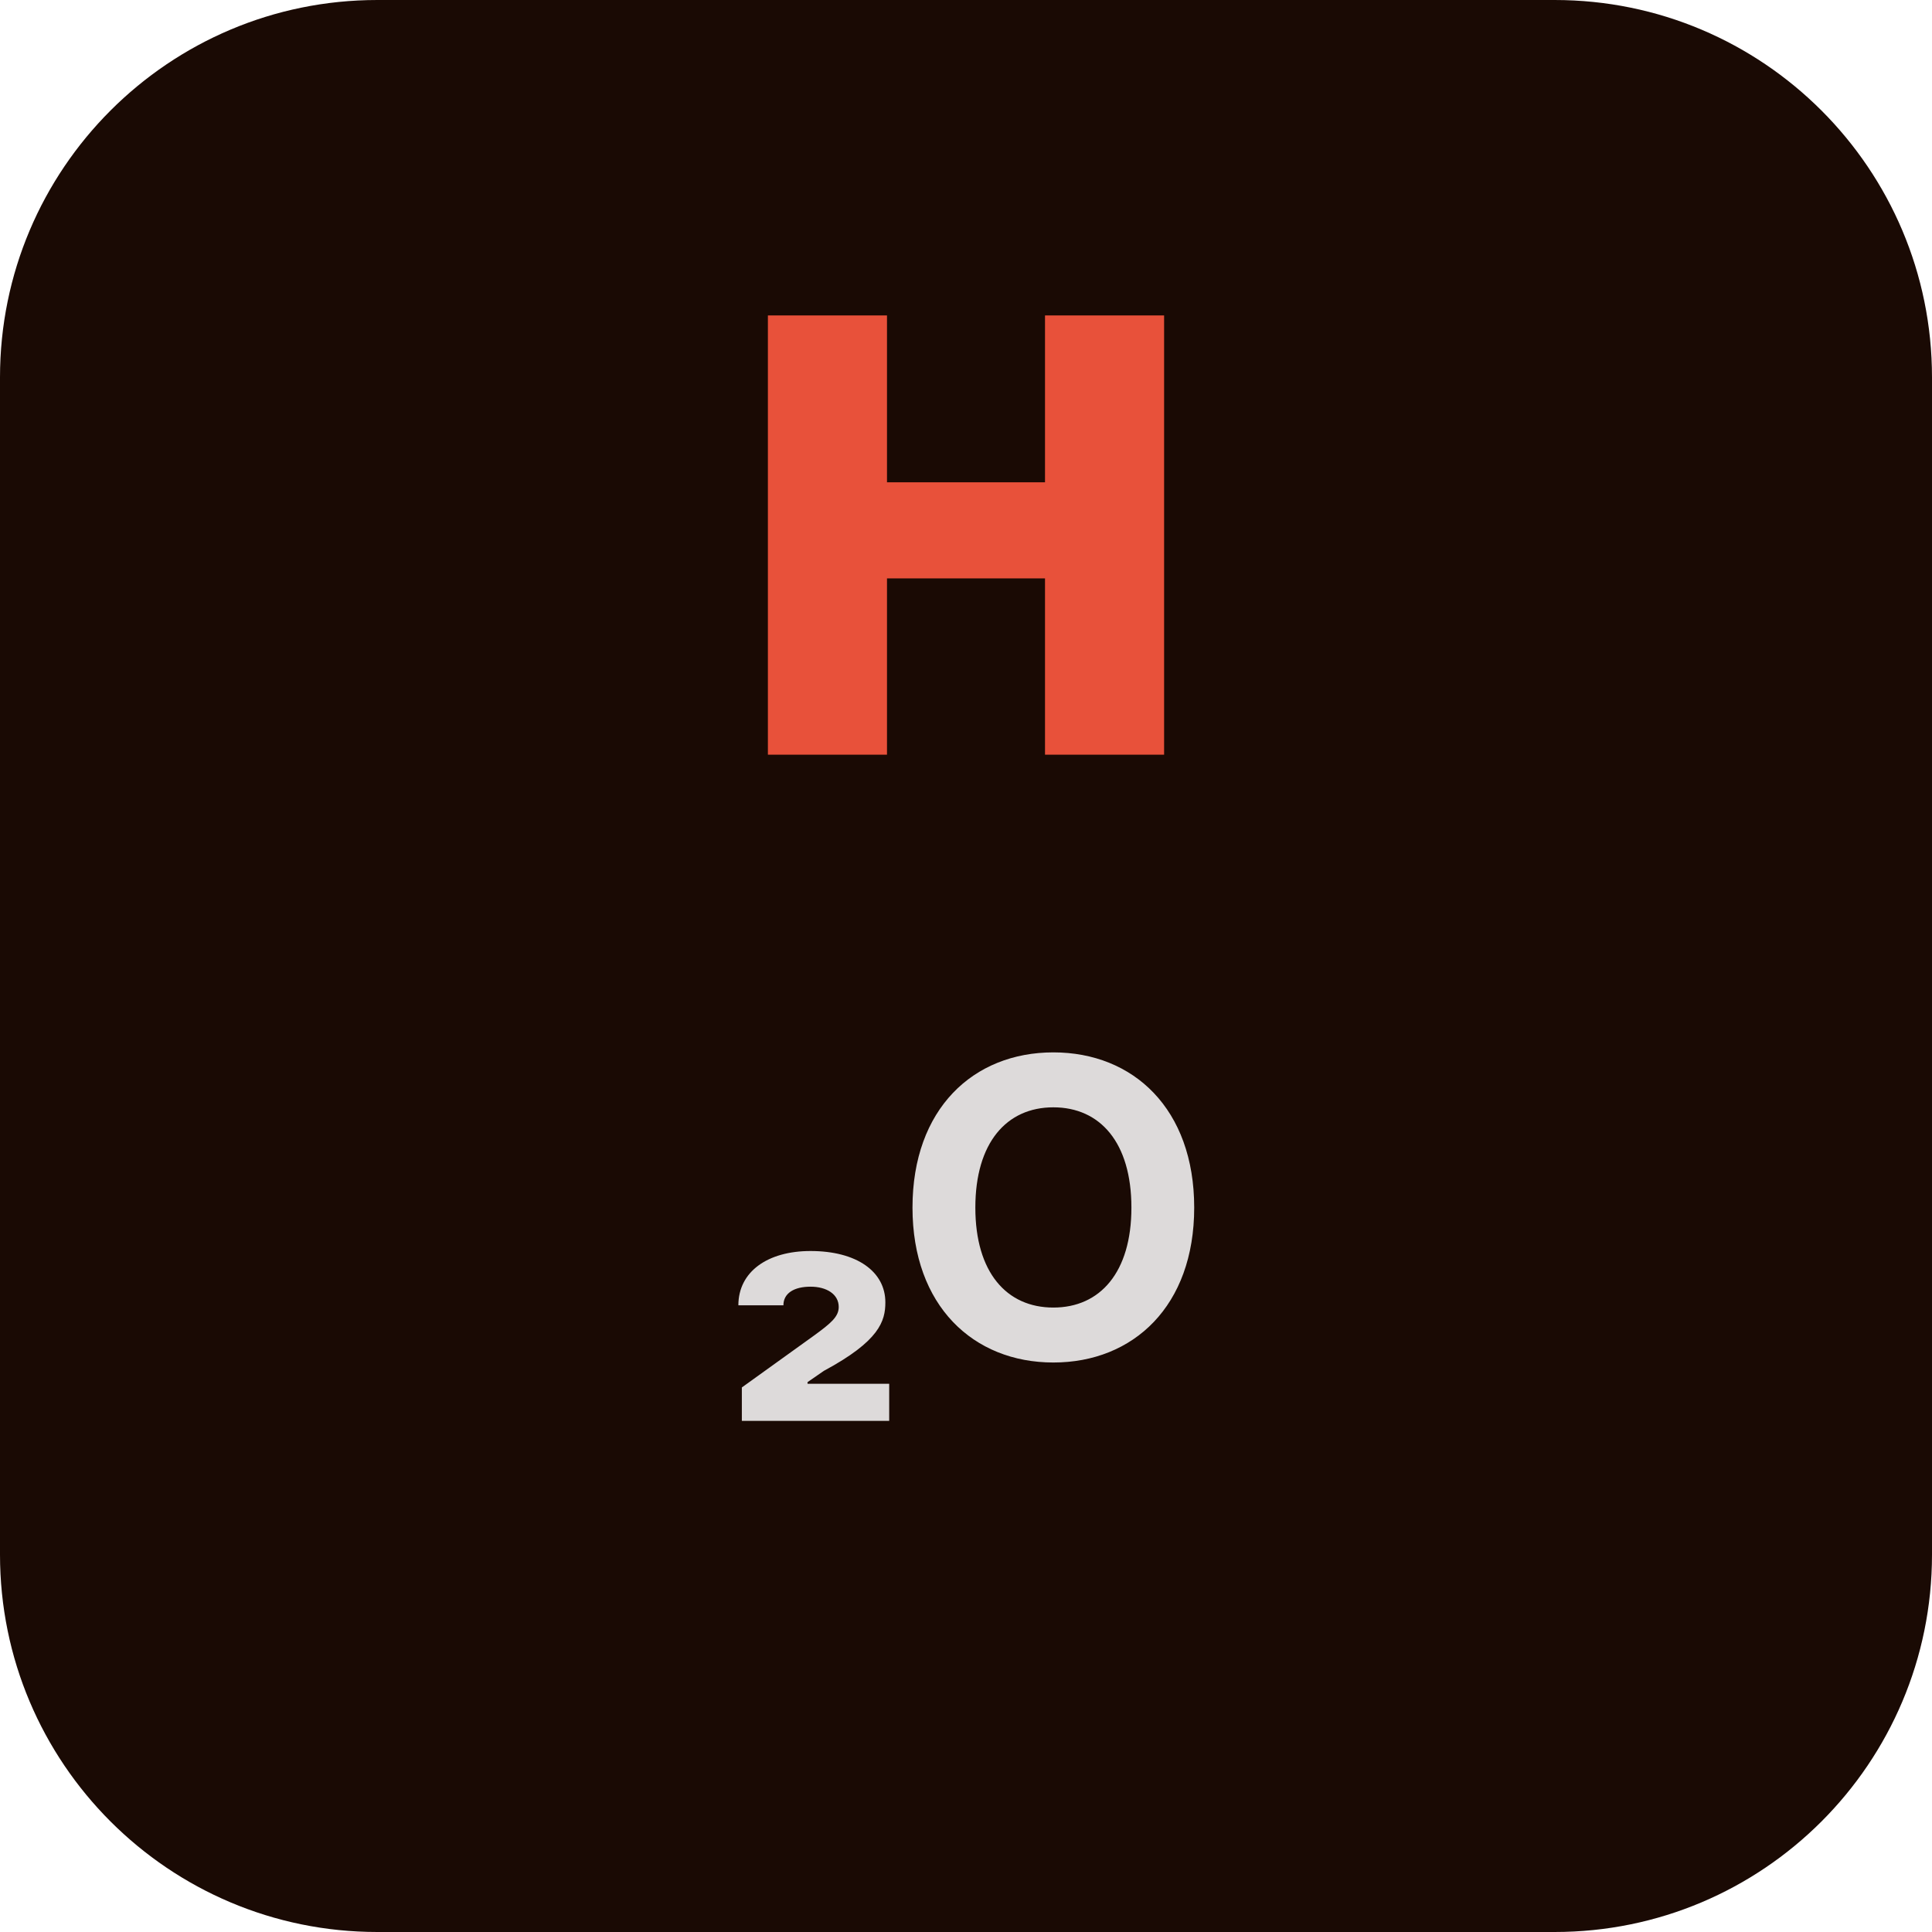
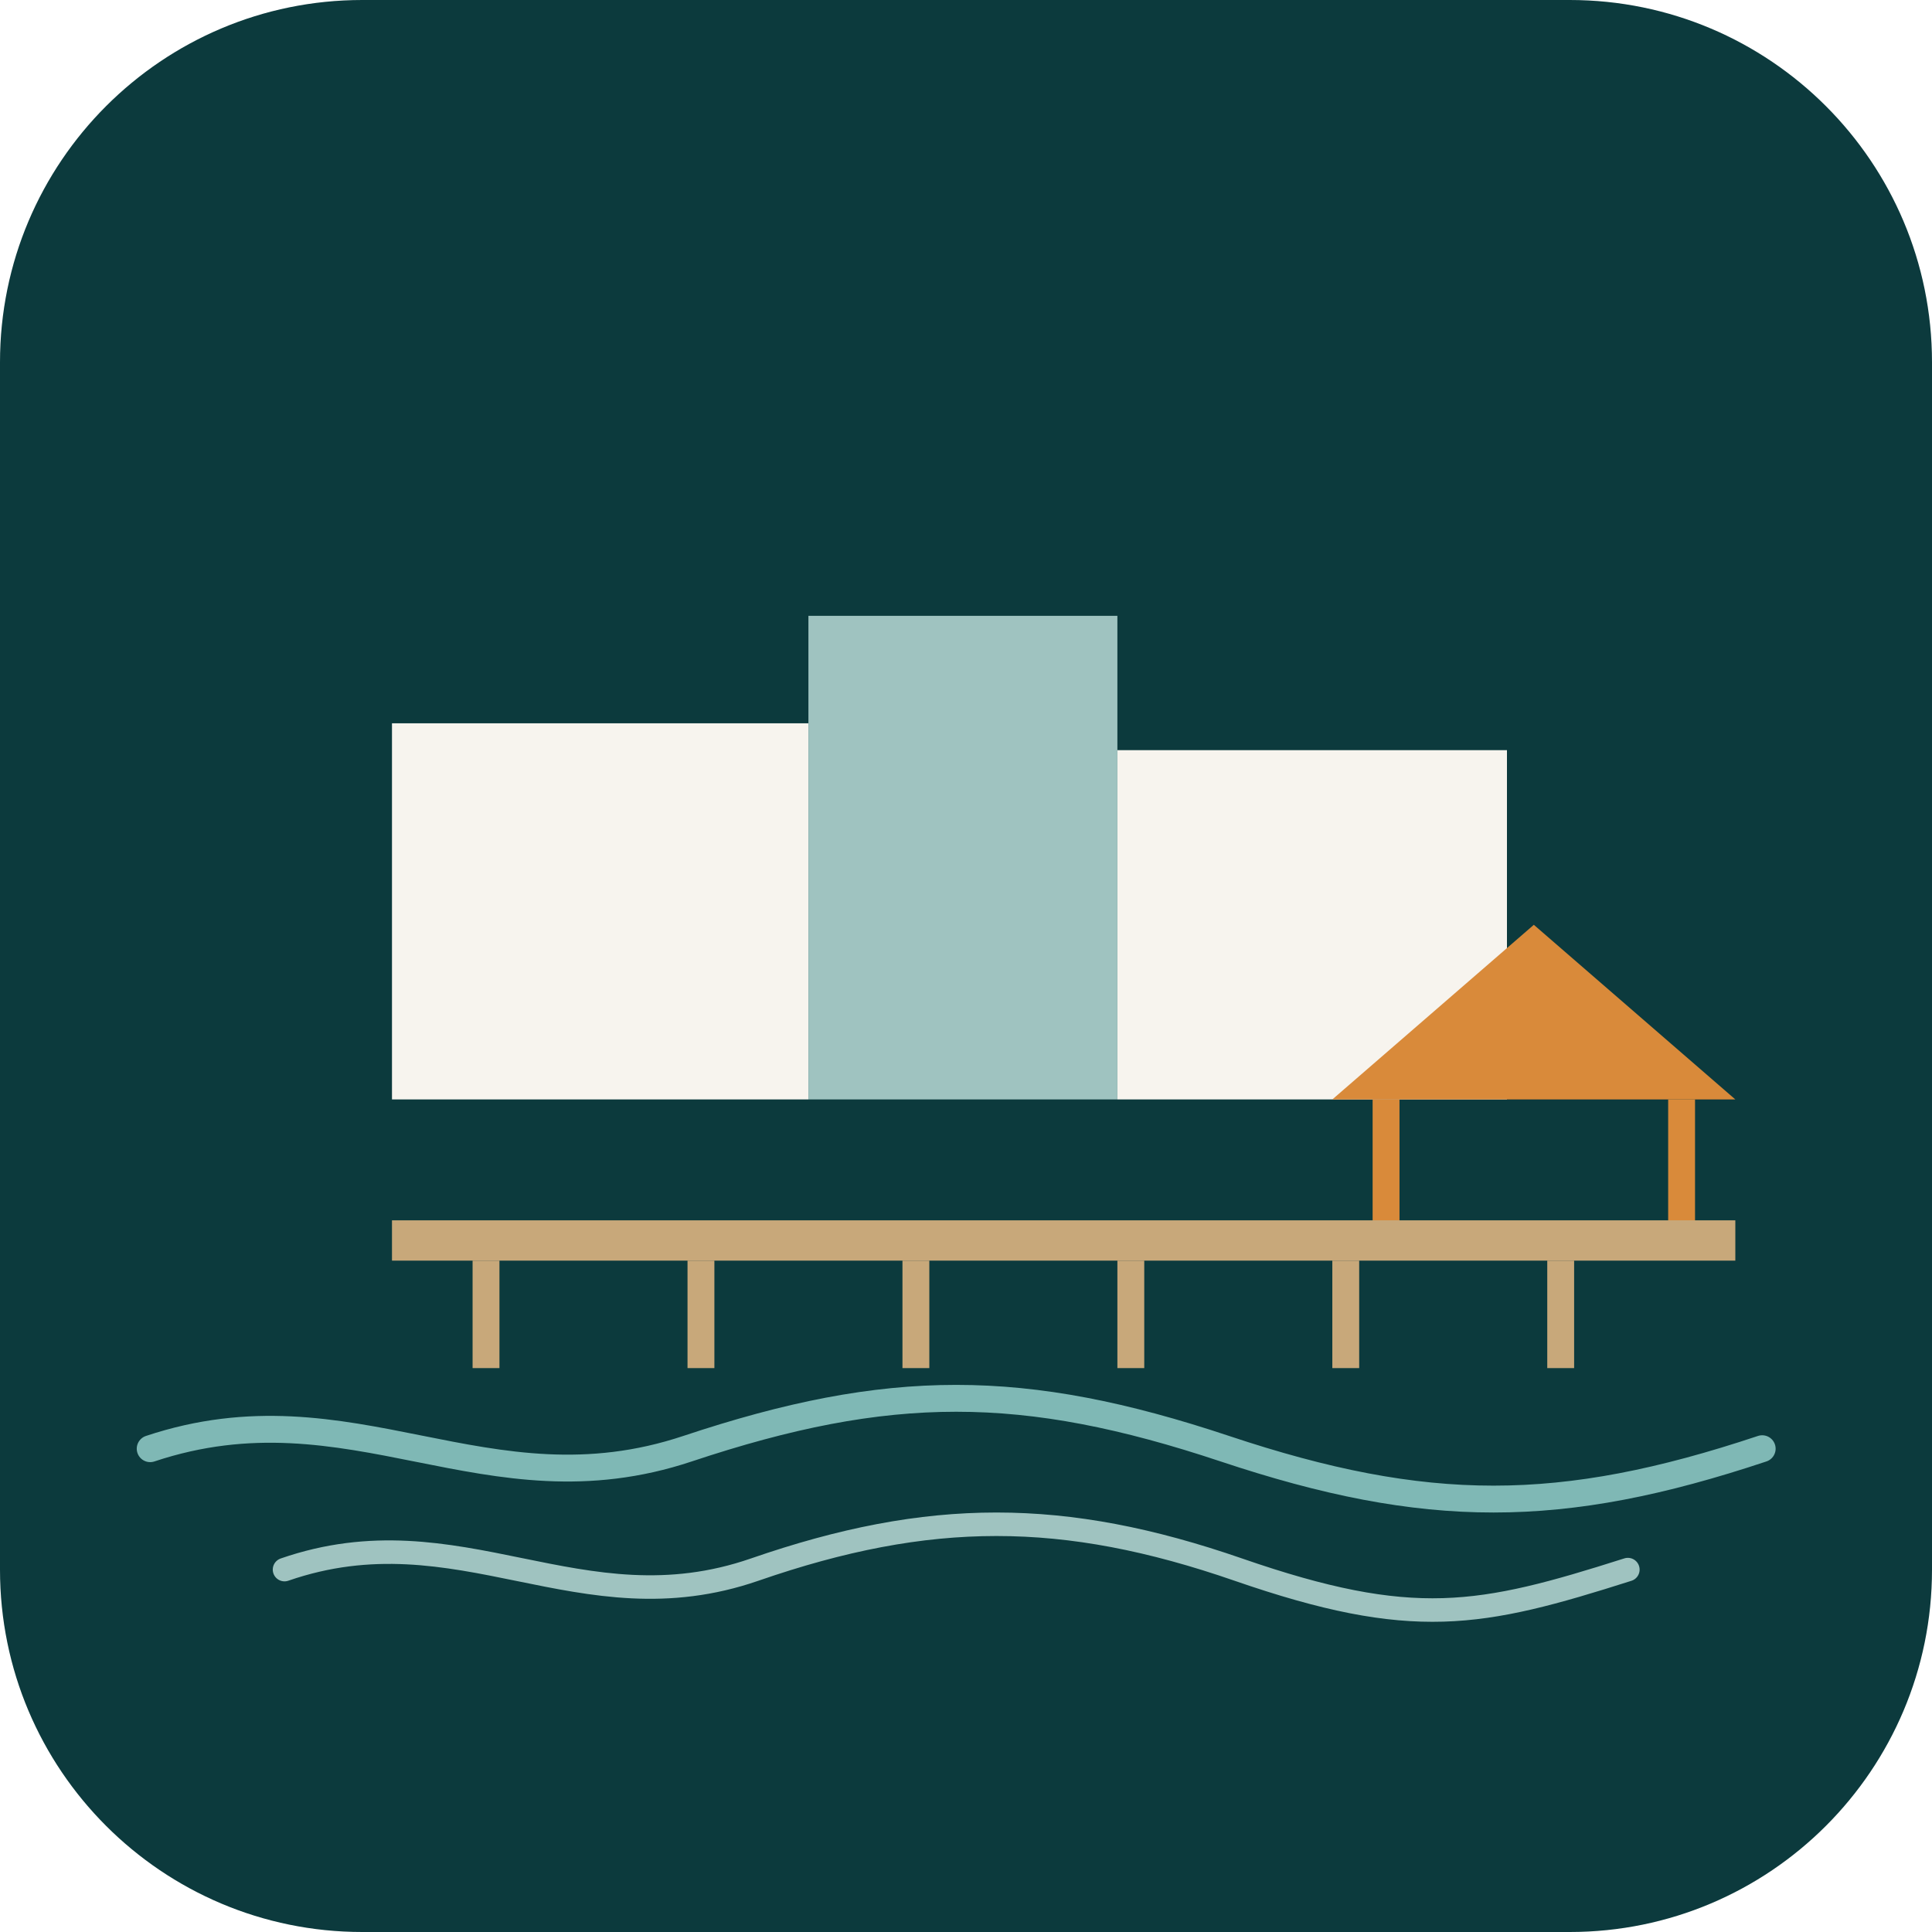
- <svg xmlns="http://www.w3.org/2000/svg" viewBox="0 0 512 512">
-   <rect width="512" height="512" rx="100" fill="#1A0A04" />
-   <text x="256" y="200" text-anchor="middle" font-size="160" font-weight="900" font-family="system-ui, -apple-system, sans-serif" fill="#E8513A">H</text>
-   <text x="256" y="360" text-anchor="middle" font-size="110" font-weight="700" font-family="system-ui, -apple-system, sans-serif" fill="rgba(255,255,255,0.85)">₂O</text>
+ <svg xmlns="http://www.w3.org/2000/svg" viewBox="0 0 512 512" width="512" height="512" role="img" aria-label="Les Residences H2O">
+   <rect width="512" height="512" rx="96" fill="#0C3A3D" />
+   <g transform="translate(22 92) scale(1.78)">
+     <rect x="46" y="56" width="62" height="56" fill="#F7F4EE" />
+     <rect x="108" y="40" width="46" height="72" fill="#9FC3C0" />
+     <rect x="154" y="60" width="58" height="52" fill="#F7F4EE" />
+     <path d="M186 112 L216 86 L246 112 Z" fill="#D98A3A" />
+     <path d="M194 112 L194 134 M238 112 L238 134" stroke="#D98A3A" stroke-width="4" />
+     <rect x="46" y="130" width="200" height="6" fill="#C8A87A" />
+     <g stroke="#C8A87A" stroke-width="4">
+       <path d="M60 136 L60 152 M92 136 L92 152 M124 136 L124 152 M156 136 L156 152 M188 136 L188 152 M220 136 L220 152" />
+     </g>
+     <path d="M10 164 C 40 154, 60 174, 90 164 S 140 154, 170 164 S 220 174, 250 164" fill="none" stroke="#7FB8B5" stroke-width="4" stroke-linecap="round" />
+     <path d="M30 182 C 56 173, 74 191, 100 182 S 146 173, 172 182 S 208 189, 230 182" fill="none" stroke="#9FC3C0" stroke-width="3.5" stroke-linecap="round" />
+   </g>
</svg>
